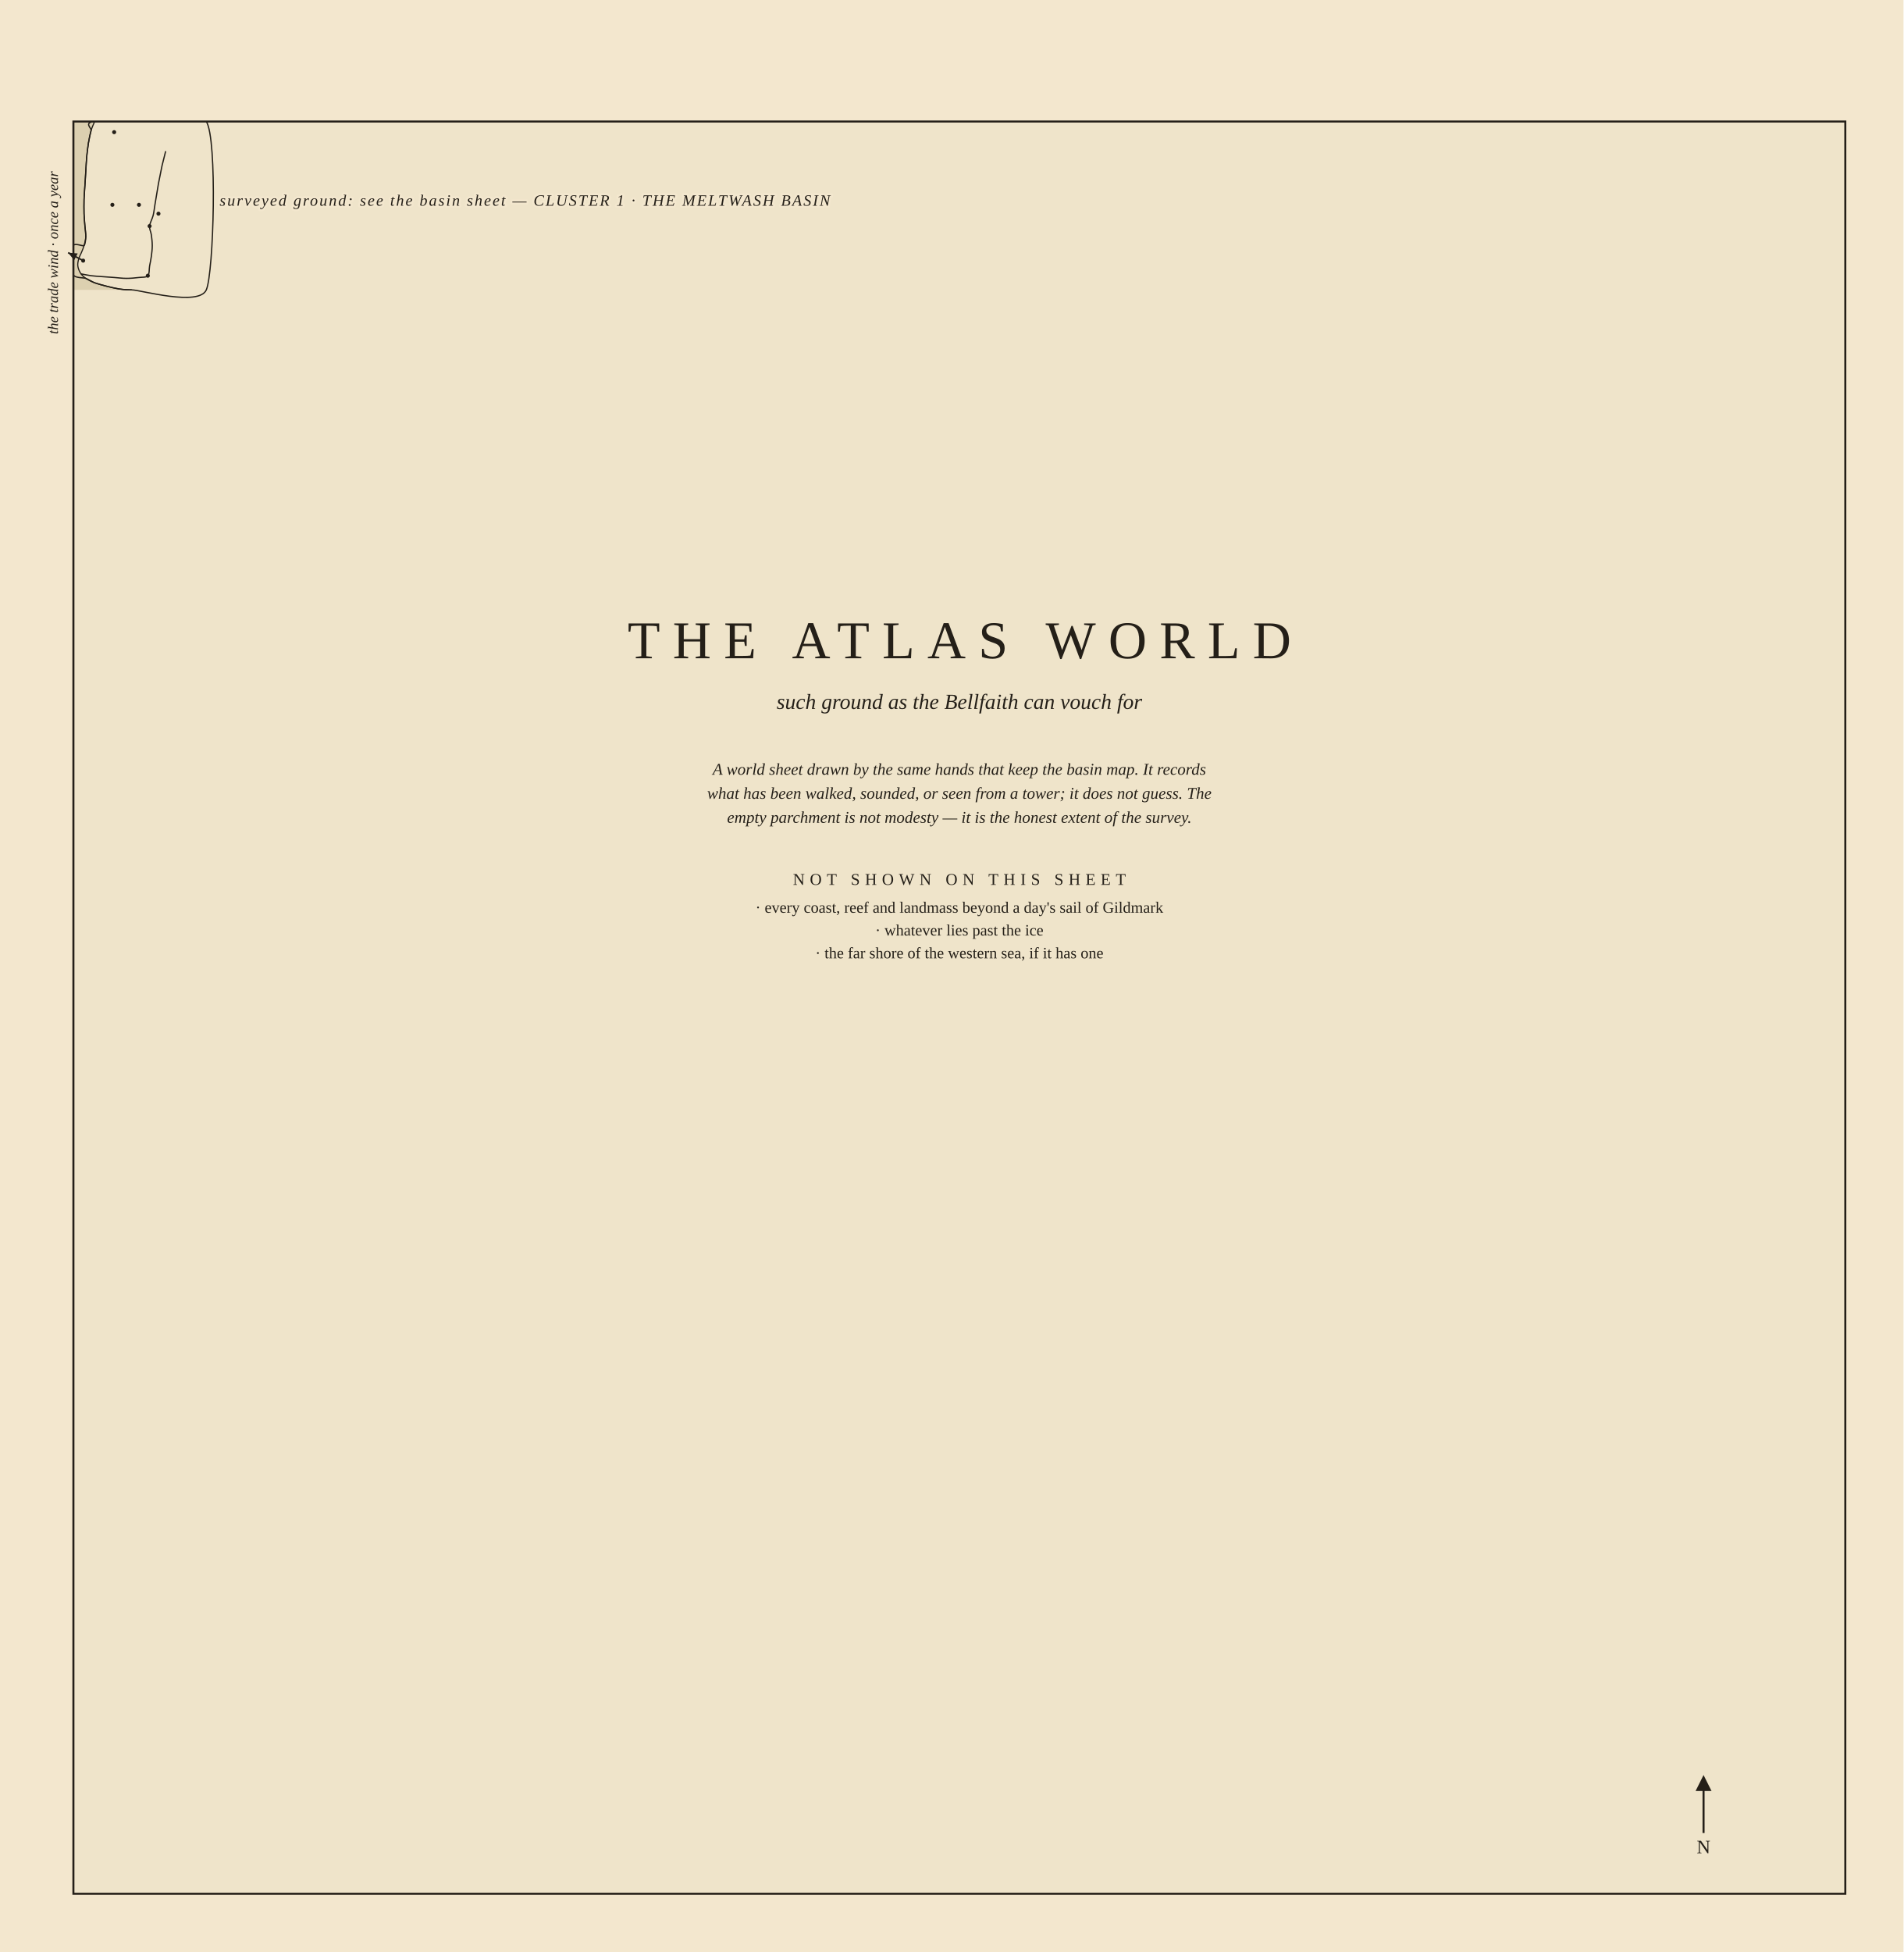
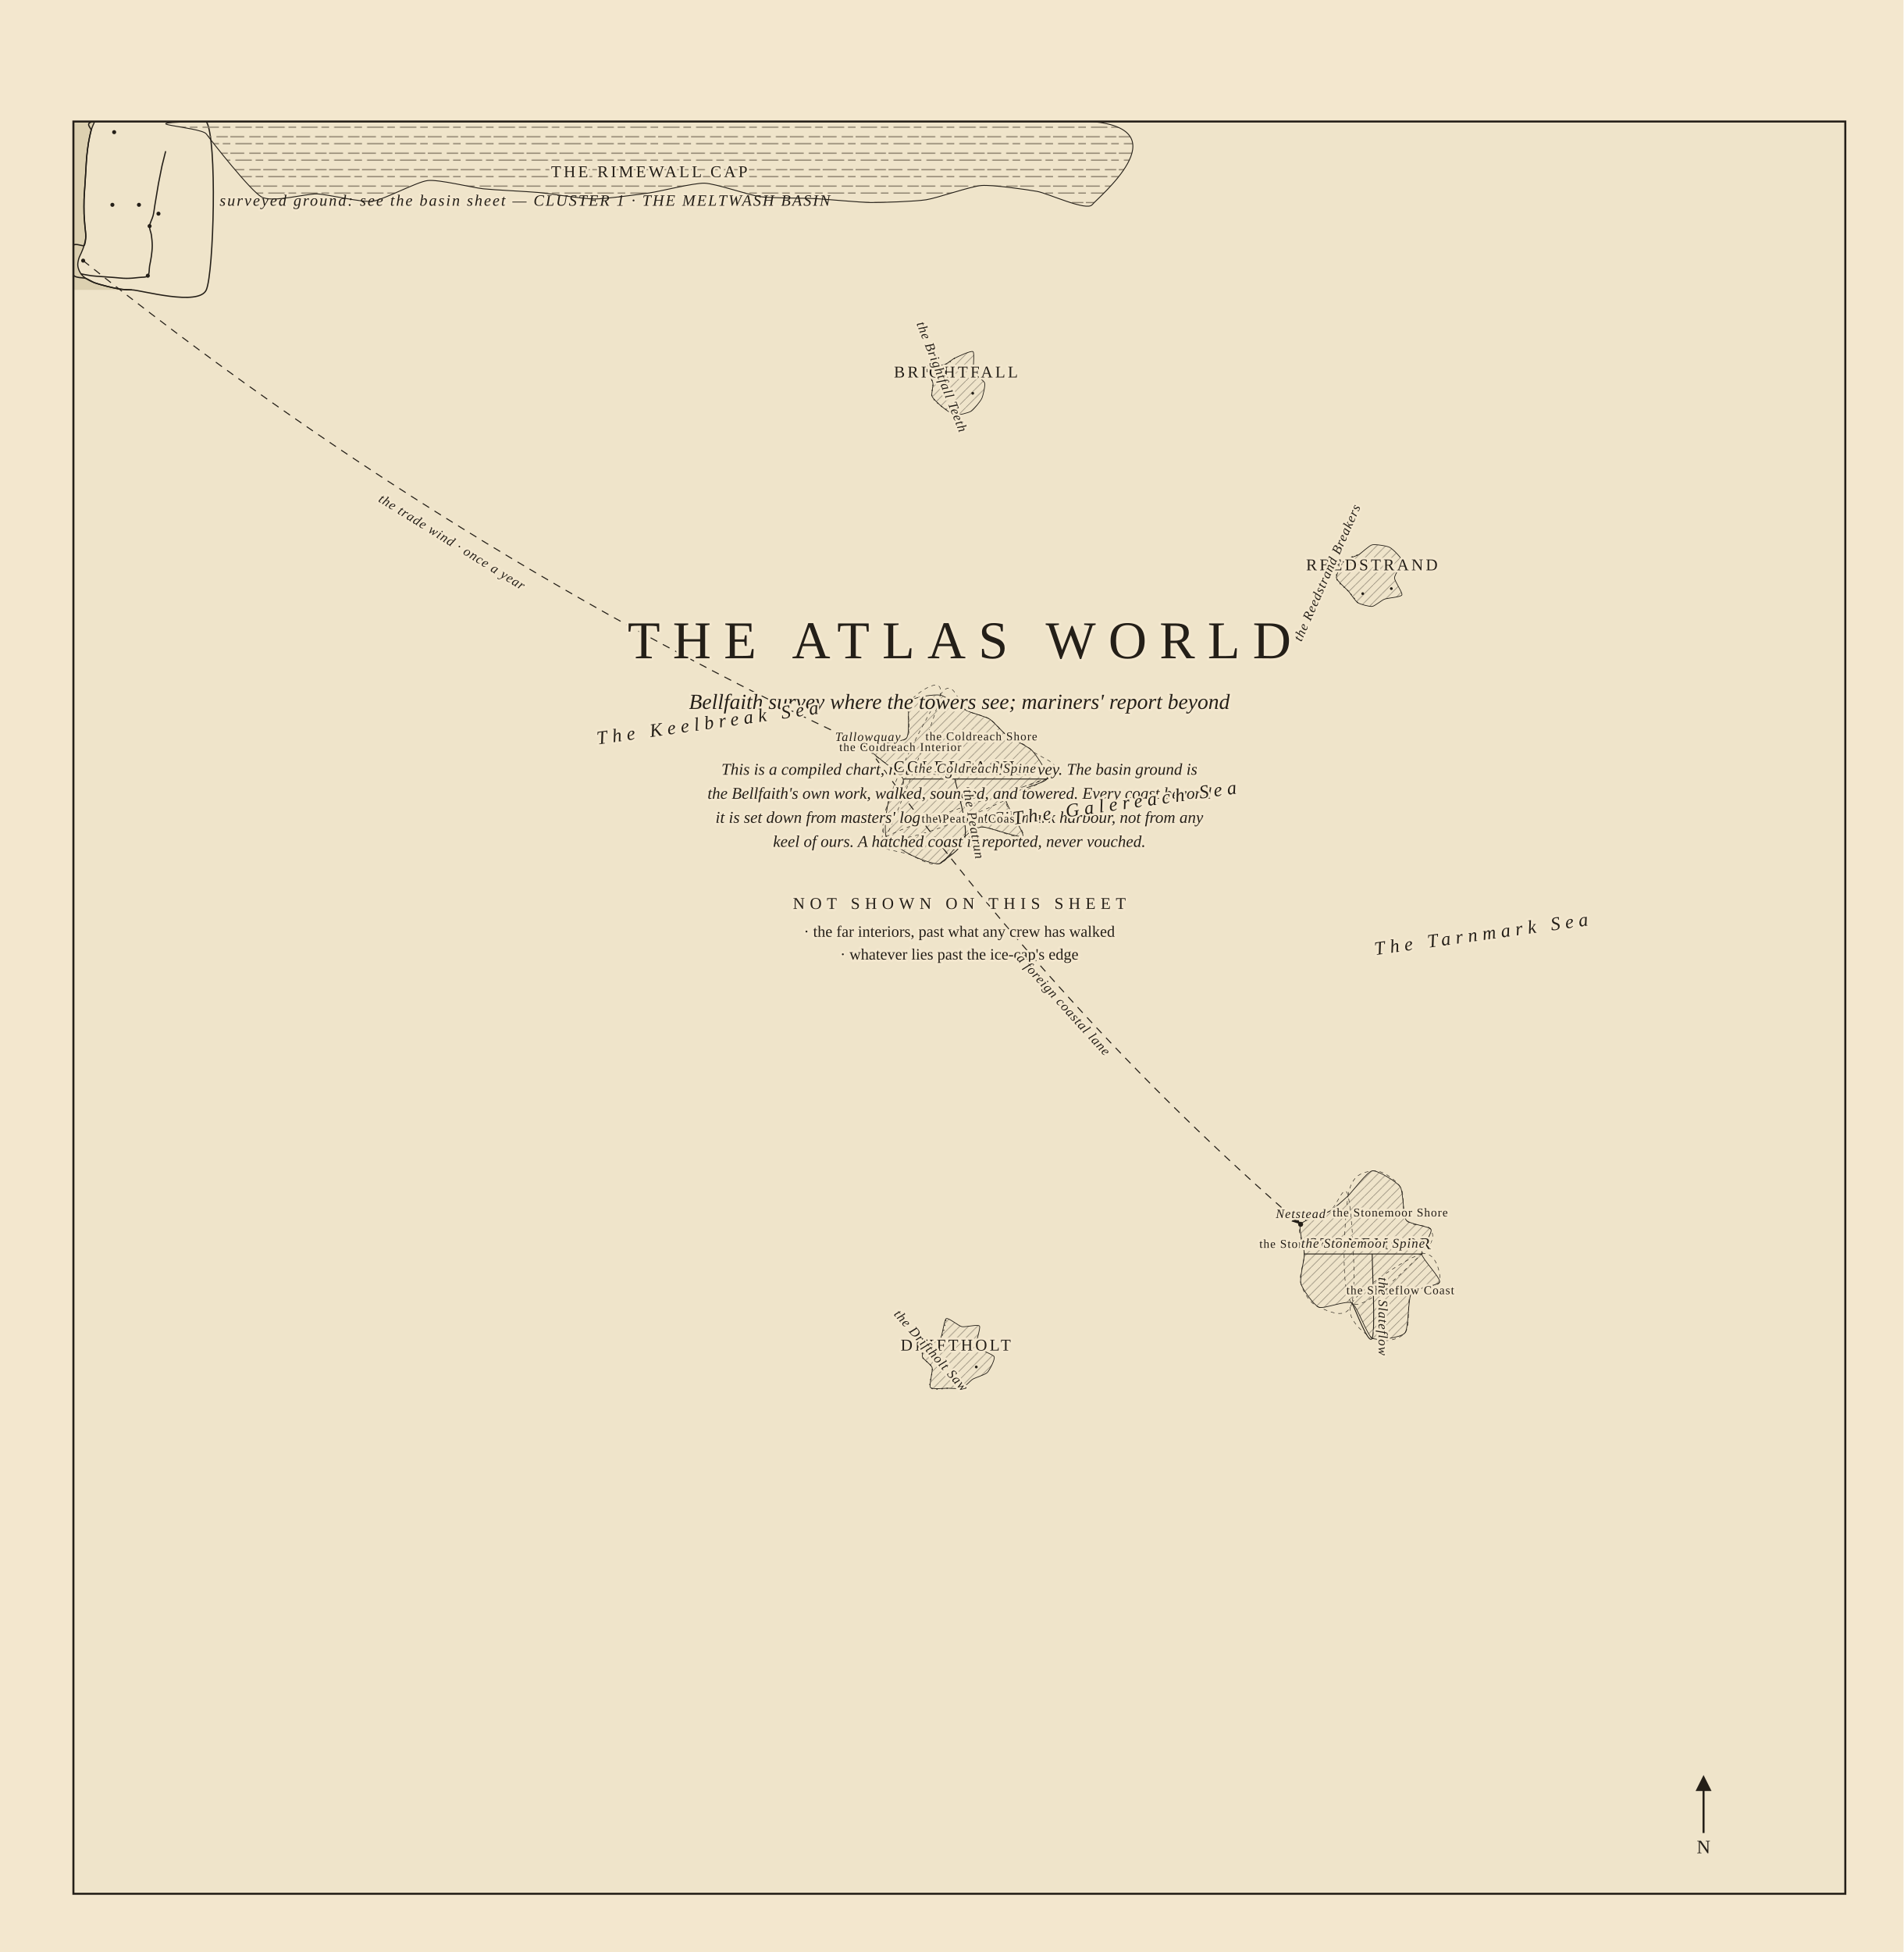
- <svg xmlns="http://www.w3.org/2000/svg" width="1504" height="1542" viewBox="0 0 1504 1542" role="img" aria-label="THE ATLAS WORLD — such ground as the Bellfaith can vouch for">
+ <svg xmlns="http://www.w3.org/2000/svg" width="1504" height="1542" viewBox="0 0 1504 1542" role="img" aria-label="THE ATLAS WORLD — Bellfaith survey where the towers see; mariners' report beyond">
  <defs>
+     <pattern id="pIce" width="26" height="13" patternUnits="userSpaceOnUse">
+       <path d="M0,4 h11 M15,4 h9 M4,9.5 h13 M20,9.5 h6" stroke="#8a7f6c" stroke-width="0.9" fill="none" />
+     </pattern>
+     <pattern id="pUpland" width="18" height="14" patternUnits="userSpaceOnUse">
+       <path d="M2,10 l4,-6 l4,6 M11,13 l3,-4.5 l3,4.5" stroke="#8a7f6c" stroke-width="0.9" fill="none" />
+     </pattern>
+     <pattern id="pFlat" width="16" height="16" patternUnits="userSpaceOnUse">
+       <circle cx="3" cy="4" r="0.8" fill="#8a7f6c" />
+       <circle cx="11" cy="9" r="0.8" fill="#8a7f6c" />
+       <circle cx="6" cy="13" r="0.7" fill="#8a7f6c" />
+     </pattern>
+     <pattern id="pRim" width="11" height="11" patternUnits="userSpaceOnUse">
+       <path d="M0,11 l11,-11" stroke="#8a7f6c" stroke-width="0.75" fill="none" />
+     </pattern>
+     <pattern id="pBramble" width="9" height="9" patternUnits="userSpaceOnUse">
+       <path d="M0,9 l9,-9 M0,0 l9,9" stroke="#8a7f6c" stroke-width="0.65" fill="none" />
+     </pattern>
+     <pattern id="pMire" width="22" height="16" patternUnits="userSpaceOnUse">
+       <path d="M2,8 h9 M6.5,8 v-3.5 M4,8 v-2.5 M9,8 v-2.5" stroke="#5d5344" stroke-width="0.8" fill="none" />
+       <path d="M13,15 h8 M17,15 v-3 M14.8,15 v-2.2 M19.2,15 v-2.2" stroke="#5d5344" stroke-width="0.8" fill="none" />
+     </pattern>
+     <pattern id="pRock" width="12" height="12" patternUnits="userSpaceOnUse">
+       <path d="M2,2 v4 M7,5 v4 M10,1 v3 M4,9 v3" stroke="#8a7f6c" stroke-width="0.9" fill="none" />
+     </pattern>
+     <pattern id="pRiver" width="20" height="18" patternUnits="userSpaceOnUse">
+       <path d="M3,12 v-5 M6,14 v-4 M13,7 v-5 M16,9 v-4" stroke="#8a7f6c" stroke-width="0.8" fill="none" />
+     </pattern>
+     <pattern id="pReported" width="7" height="7" patternUnits="userSpaceOnUse">
+       <path d="M0,7 L7,0" stroke="#241f18" stroke-width="0.45" opacity="0.5" />
+     </pattern>
    <clipPath id="clip-sheet">
      <rect x="58" y="96" width="1400" height="1400" />
    </clipPath>
  </defs>
  <style>
  text { font-family: Georgia, "Iowan Old Style", "Times New Roman", serif; fill: #241f18; }
  .lbl { paint-order: stroke fill; stroke: #f3e7ce; stroke-width: 3.4px; stroke-linejoin: round; }
  .zn { paint-order: stroke fill; stroke: #f3e7ce; stroke-width: 3.8px; stroke-linejoin: round; }
</style>
  <rect width="1504" height="1542" fill="#f3e7ce" />
  <rect x="58" y="96" width="1400" height="1400" fill="#efe4ca" />
  <g clip-path="url(#clip-sheet)">
    <path d="M58,96 L74.8,96 L72,103 L69.9,112.8 L68.5,124 L67.8,135.2 L67.1,146.4 L66.4,157.6 L66.4,168.8 L67.1,178.6 L67.8,187 L66.4,194 L58,194 Z" fill="#dcd0b0" />
    <path d="M74.8,96 C74.33,97.17 72.82,100.2 72,103 C71.18,105.8 70.48,109.3 69.9,112.8 C69.32,116.3 68.85,120.27 68.5,124 C68.15,127.73 68.03,131.47 67.8,135.2 C67.57,138.93 67.33,142.67 67.1,146.4 C66.87,150.13 66.52,153.87 66.4,157.6 C66.28,161.33 66.28,165.3 66.4,168.8 C66.52,172.3 66.87,175.57 67.1,178.6 C67.33,181.63 67.92,184.43 67.8,187 C67.68,189.57 66.98,191.9 66.4,194 C65.82,196.1 65,197.85 64.3,199.6 C63.6,201.35 62.67,202.75 62.2,204.5 C61.73,206.25 61.27,208.23 61.5,210.1 C61.73,211.97 62.55,214.07 63.6,215.7 C64.65,217.33 65.93,218.62 67.8,219.9 C69.67,221.18 72,222.35 74.8,223.4 C77.6,224.45 81.33,225.38 84.6,226.2 C87.87,227.02 91.13,227.83 94.4,228.3 C97.67,228.77 102.57,228.88 104.2,229 L58,229 L58,96 Z" fill="#dcd0b0" />
    <path d="M74.8,96 C74.33,97.17 72.82,100.2 72,103 C71.18,105.8 70.48,109.3 69.9,112.8 C69.32,116.3 68.85,120.27 68.5,124 C68.15,127.73 68.03,131.47 67.8,135.2 C67.57,138.93 67.33,142.67 67.1,146.4 C66.87,150.13 66.52,153.87 66.4,157.6 C66.28,161.33 66.28,165.3 66.4,168.8 C66.52,172.3 66.87,175.57 67.1,178.6 C67.33,181.63 67.92,184.43 67.8,187 C67.68,189.57 66.98,191.9 66.4,194 C65.82,196.1 65,197.85 64.3,199.6 C63.6,201.35 62.67,202.75 62.2,204.5 C61.73,206.25 61.27,208.23 61.5,210.1 C61.73,211.97 62.55,214.07 63.6,215.7 C64.65,217.33 65.93,218.62 67.8,219.9 C69.67,221.18 72,222.35 74.8,223.4 C77.6,224.45 81.33,225.38 84.6,226.2 C87.87,227.02 91.13,227.83 94.4,228.3 C97.67,228.77 102.57,228.88 104.2,229" fill="none" stroke="#241f18" stroke-width="0.9" />
    <path d="M163,96 C171.82,109.3 168.88,215.7 163,229 C157.12,242.3 111.06,229.07 104.2,229 C97.34,228.93 96.36,228.58 94.4,228.3 C92.44,228.02 86.56,226.69 84.6,226.2 C82.64,225.71 76.48,224.03 74.8,223.4 C73.12,222.77 69.48,220.53 67.8,219.9 C66.12,219.27 58.98,219.69 58,217.1 C57.02,214.51 57.16,196.31 58,194 C58.84,191.69 65.42,194.7 66.4,194 C67.38,193.3 67.73,188.54 67.8,187 C67.87,185.46 67.24,180.42 67.1,178.6 C66.96,176.78 66.47,170.9 66.4,168.8 C66.33,166.7 66.33,159.84 66.4,157.6 C66.47,155.36 66.96,148.64 67.1,146.4 C67.24,144.16 67.66,137.44 67.8,135.2 C67.94,132.96 68.29,126.24 68.5,124 C68.71,121.76 69.55,114.9 69.9,112.8 C70.25,110.7 71.51,104.68 72,103 C72.49,101.32 65.7,96.7 74.8,96 C83.9,95.3 154.18,82.7 163,96 Z" fill="none" stroke="#241f18" stroke-width="1" />
    <path d="M130.8,119.8 C130.57,120.73 129.87,123.53 129.4,125.4 C128.93,127.27 128.47,128.9 128,131 C127.53,133.1 127.07,135.67 126.6,138 C126.13,140.33 125.67,142.43 125.2,145 C124.73,147.57 124.27,150.6 123.8,153.4 C123.33,156.2 122.87,159 122.4,161.8 C121.93,164.6 121.7,167.4 121,170.2 C120.3,173 118.43,176.03 118.2,178.6 C117.97,181.17 119.25,183.03 119.6,185.6 C119.95,188.17 120.3,191.2 120.3,194 C120.3,196.8 119.95,199.72 119.6,202.4 C119.25,205.08 118.67,207.53 118.2,210.1 C117.73,212.67 118.2,216.28 116.8,217.8 C115.4,219.32 112.6,218.85 109.8,219.2 C107,219.55 103.27,219.9 100,219.9 C96.73,219.9 93.47,219.43 90.2,219.2 C86.93,218.97 83.43,218.73 80.4,218.5 C77.37,218.27 74.68,218.15 72,217.8 C69.32,217.45 65.58,216.63 64.3,216.4" fill="none" stroke="#241f18" stroke-width="1" stroke-linecap="round" />
    <circle class="town-dot" cx="90.2" cy="104.4" r="1.6" fill="#241f18" />
    <circle class="town-dot" cx="88.8" cy="161.8" r="1.6" fill="#241f18" />
    <circle class="town-dot" cx="125.2" cy="168.8" r="1.6" fill="#241f18" />
    <circle class="town-dot" cx="65.7" cy="205.9" r="1.6" fill="#241f18" />
    <circle class="town-dot" cx="118.2" cy="178.6" r="1.6" fill="#241f18" />
    <circle class="town-dot" cx="109.8" cy="161.8" r="1.6" fill="#241f18" />
    <circle class="town-dot" cx="116.8" cy="217.8" r="1.6" fill="#241f18" />
    <text class="lbl" x="173.5" y="162.5" font-size="12.5" font-style="italic" letter-spacing="1.2" fill="#5d5344">surveyed ground: see the basin sheet — CLUSTER 1 · THE MELTWASH BASIN</text>
+     <path d="M777.95,302.5 C778.59,304.59 776.77,312.52 775.71,314.75 C774.65,316.98 769.43,323.52 767.31,324.83 C765.19,326.14 756.85,328.23 754.5,327.84 C752.16,327.45 745.67,322.46 743.86,320.98 C742.05,319.5 737.05,314.85 736.37,313 C735.69,311.15 737.51,304.85 737.07,302.5 C736.63,300.15 731.05,290.92 731.96,289.48 C732.87,288.04 743.92,288.75 746.17,288.08 C748.42,287.41 752.24,283.86 754.5,282.83 C756.76,281.8 767.3,276.68 768.78,277.79 C770.26,278.9 768.42,291.42 769.34,293.89 C770.26,296.36 777.31,300.41 777.95,302.5 Z" fill="url(#pReported)" stroke="#241f18" stroke-width="0.55" class="coast-reported" />
+     <path d="M754.5,327.84 C752.73,326.7 746.88,323.45 743.86,320.98 C740.84,318.51 737.5,316.08 736.37,313 C735.24,309.92 737.81,306.42 737.07,302.5 C736.33,298.58 730.44,291.88 731.96,289.48 C733.48,287.08 742.41,289.19 746.17,288.08 C749.93,286.97 753.11,283.71 754.5,282.83" fill="none" stroke="#241f18" stroke-width="0.7" stroke-dasharray="1 3" />
+     <circle cx="768.57" cy="310.69" r="1.1" fill="#241f18" />
+     <circle cx="747.85" cy="314.75" r="1.1" fill="#241f18" />
+     <path d="M827.16,615.4 C825.07,619.09 796.72,625.53 794.82,630.03 C792.92,634.53 809.97,658.09 808.12,660.41 C806.27,662.73 780.9,653.25 776.34,653.27 C771.78,653.29 765.84,657.74 762.48,660.62 C759.12,663.5 747,680.63 742.74,682.11 C738.48,683.59 724.11,677.57 719.85,675.46 C715.59,673.35 701.99,665.06 700.18,660.97 C698.37,656.88 700.38,639.14 701.72,634.58 C703.06,630.02 715.22,619.82 713.62,615.4 C712.02,610.98 685.44,593.56 685.69,590.34 C685.94,587.12 712.81,586.84 716.14,583.2 C719.47,579.56 716.34,557.35 719.01,553.94 C721.68,550.53 738.38,548.36 742.88,549.11 C747.38,549.86 760.12,559.54 764.02,561.43 C767.92,563.32 778.72,566.06 781.87,568.01 C785.02,569.96 792.14,578.45 795.52,580.96 C798.9,583.47 812.52,589.7 815.68,593.14 C818.84,596.58 829.25,611.71 827.16,615.4 Z" fill="url(#pReported)" stroke="#241f18" stroke-width="0.55" class="coast-reported" />
+     <path d="M700.18,660.97 C693.32,675.22 699.48,642.17 701.72,634.58 C703.96,626.98 716.29,622.77 713.62,615.4 C710.95,608.03 685.27,595.71 685.69,590.34 C686.11,584.97 710.59,589.27 716.14,583.2 C721.69,577.13 714.55,559.62 719.01,553.94 C723.47,548.26 746.02,531.27 742.88,549.11 C739.74,566.95 707.04,646.72 700.18,660.97 Z" fill="none" stroke="#241f18" stroke-width="0.4" stroke-dasharray="3 3" class="region-bound" />
+     <path d="M742.88,549.11 C753.52,532.52 757.52,558.28 764.02,561.43 C770.52,564.58 776.62,564.75 781.87,568.01 C787.12,571.26 789.88,576.77 795.52,580.96 C801.15,585.15 810.41,587.4 815.68,593.14 C820.95,598.88 846.41,604.1 827.16,615.4 C807.91,626.7 714.23,672.02 700.18,660.97 C686.13,649.92 732.24,565.7 742.88,549.11 Z" fill="none" stroke="#241f18" stroke-width="0.4" stroke-dasharray="3 3" class="region-bound" />
+     <path d="M827.16,615.4 C842.93,610.24 797.99,622.53 794.82,630.03 C791.65,637.53 811.2,656.54 808.12,660.41 C805.04,664.28 783.95,653.23 776.34,653.27 C768.73,653.31 768.08,655.81 762.48,660.62 C756.88,665.43 749.85,679.64 742.74,682.11 C735.64,684.58 726.94,678.98 719.85,675.46 C712.76,671.94 682.3,670.98 700.18,660.97 C718.07,650.96 811.39,620.56 827.16,615.4 Z" fill="none" stroke="#241f18" stroke-width="0.4" stroke-dasharray="3 3" class="region-bound" />
+     <path d="M827.16,615.4 L713.62,615.4" fill="none" stroke="#241f18" stroke-width="0.7" />
+     <path d="M754.5,615.4 C755.83,622.94 764.44,649.5 762.48,660.62 C760.52,671.74 746.03,678.53 742.74,682.11" fill="none" stroke="#241f18" stroke-width="0.7" />
+     <circle cx="685.69" cy="590.34" r="2" fill="#241f18" />
+     <path d="M785.51,1071.8 C786.36,1073.86 781.81,1082.42 780.12,1084.19 C778.43,1085.96 770.57,1088.28 768.57,1089.51 C766.58,1090.74 762.14,1095.8 760.17,1096.51 C758.2,1097.22 751.33,1096.69 748.83,1096.65 C746.33,1096.61 736.41,1097.71 735.18,1096.09 C733.95,1094.47 737.15,1082.91 736.51,1080.48 C735.87,1078.05 729.26,1073.75 728.81,1071.8 C728.35,1069.85 730.54,1062.38 731.96,1060.95 C733.38,1059.51 741.45,1059.38 743.02,1057.45 C744.59,1055.52 745.95,1042.57 747.64,1041.63 C749.33,1040.69 757.33,1047.41 759.96,1048 C762.58,1048.59 772.73,1045.95 773.89,1047.51 C775.05,1049.07 770.42,1061.18 771.58,1063.61 C772.74,1066.04 784.66,1069.74 785.51,1071.8 Z" fill="url(#pReported)" stroke="#241f18" stroke-width="0.55" class="coast-reported" />
+     <path d="M748.83,1096.65 C746.56,1096.56 737.23,1098.78 735.18,1096.09 C733.13,1093.4 737.57,1084.53 736.51,1080.48 C735.45,1076.43 729.57,1075.05 728.81,1071.8 C728.05,1068.54 729.59,1063.34 731.96,1060.95 C734.33,1058.56 740.41,1060.67 743.02,1057.45 C745.63,1054.23 746.87,1044.27 747.64,1041.63" fill="none" stroke="#241f18" stroke-width="0.7" stroke-dasharray="1 3" />
+     <circle cx="771.37" cy="1079.85" r="1.1" fill="#241f18" />
+     <circle cx="751.07" cy="1087.97" r="1.1" fill="#241f18" />
+     <path d="M1101.84,456.5 C1101.83,459.21 1108.44,468.33 1107.65,470.01 C1106.86,471.69 1096.27,472.4 1093.93,473.3 C1091.59,474.2 1086.31,478.75 1084.2,479.04 C1082.09,479.33 1074.72,477.35 1072.86,476.17 C1071,474.99 1067.27,469.18 1065.58,467.21 C1063.89,465.24 1056.31,458.88 1055.92,456.5 C1055.53,454.12 1059.89,445.25 1061.66,443.41 C1063.43,441.57 1071.38,439.39 1073.63,438.09 C1075.88,436.79 1081.76,430.96 1084.2,430.39 C1086.64,429.82 1095.71,431.17 1098.06,432.42 C1100.41,433.67 1107.34,440.51 1107.72,442.92 C1108.1,445.33 1101.85,453.79 1101.84,456.5 Z" fill="url(#pReported)" stroke="#241f18" stroke-width="0.55" class="coast-reported" />
+     <path d="M1072.86,476.17 C1071.65,474.68 1068.4,470.49 1065.58,467.21 C1062.76,463.93 1056.57,460.47 1055.92,456.5 C1055.27,452.53 1058.71,446.48 1061.66,443.41 C1064.61,440.34 1071.64,438.98 1073.63,438.09" fill="none" stroke="#241f18" stroke-width="0.7" stroke-dasharray="1 3" />
+     <circle cx="1099.32" cy="464.97" r="1.1" fill="#241f18" />
+     <circle cx="1076.71" cy="468.96" r="1.1" fill="#241f18" />
+     <circle cx="1069.43" cy="447.68" r="1.1" fill="#241f18" />
+     <path d="M163,96 C233,95.02 793,89.43 863,96 C933,102.57 867.38,156.14 863,161.66 C858.63,167.18 828,152.67 819.25,151.16 C810.5,149.65 784.25,145.88 775.5,146.54 C766.75,147.2 740.5,156.47 731.75,157.81 C723,159.15 696.75,160.07 688,159.98 C679.25,159.89 653,157.36 644.25,156.9 C635.5,156.44 609.25,156.58 600.5,155.36 C591.75,154.14 565.5,145.01 556.75,144.72 C548,144.43 521.75,151.17 513,152.42 C504.25,153.67 478,157.22 469.25,157.18 C460.5,157.15 434.25,152.88 425.5,152.07 C416.75,151.26 390.5,150.07 381.75,149.13 C373,148.19 346.75,141.63 338,142.62 C329.25,143.61 303,157.94 294.25,159 C285.5,160.06 259.25,153.53 250.5,153.19 C241.75,152.85 215.5,160.38 206.75,155.64 C198,150.9 167.38,111.76 163,105.8 C158.63,99.84 93,96.98 163,96 Z" fill="url(#pIce)" stroke="#241f18" stroke-width="0.7" />
+     <path d="M1123.26,990.6 C1123.94,994.74 1138.28,1009.56 1137.47,1012.65 C1136.66,1015.74 1117.88,1017.5 1115.14,1021.54 C1112.4,1025.58 1113.12,1049.48 1110.03,1053.04 C1106.94,1056.6 1088.39,1059.47 1084.2,1057.1 C1080.01,1054.73 1072.38,1031.75 1068.17,1029.31 C1063.96,1026.87 1046.16,1034.2 1042.13,1032.67 C1038.1,1031.14 1029.01,1018.19 1027.85,1013.98 C1026.69,1009.77 1030.6,995.28 1030.58,990.6 C1030.56,985.92 1025.65,970.52 1027.64,967.15 C1029.63,963.78 1046.71,959.11 1050.46,956.86 C1054.21,954.61 1061.79,947.8 1065.16,944.61 C1068.53,941.42 1080.09,925.66 1084.2,924.94 C1088.31,924.22 1103.57,933.52 1106.25,937.4 C1108.93,941.29 1108.57,960.4 1111.01,963.79 C1113.45,967.18 1129.46,968.6 1130.68,971.28 C1131.91,973.96 1122.58,986.46 1123.26,990.6 Z" fill="url(#pReported)" stroke="#241f18" stroke-width="0.55" class="coast-reported" />
+     <path d="M1123.26,990.6 C1134.81,987.82 1138.82,1007.49 1137.47,1012.65 C1136.12,1017.81 1119.71,1014.81 1115.14,1021.54 C1110.57,1028.27 1115.19,1047.11 1110.03,1053.04 C1104.87,1058.97 1091.18,1061.05 1084.2,1057.1 C1077.22,1053.15 1061.66,1040.39 1068.17,1029.31 C1074.68,1018.23 1111.71,993.38 1123.26,990.6 Z" fill="none" stroke="#241f18" stroke-width="0.4" stroke-dasharray="3 3" class="region-bound" />
+     <path d="M1068.17,1029.31 C1064.33,1043.99 1048.85,1035.22 1042.13,1032.67 C1035.41,1030.11 1029.78,1020.99 1027.85,1013.98 C1025.93,1006.97 1030.62,998.41 1030.58,990.6 C1030.55,982.79 1024.33,972.77 1027.64,967.15 C1030.95,961.53 1044.21,960.62 1050.46,956.86 C1056.71,953.1 1062.21,932.54 1065.16,944.61 C1068.11,956.69 1072.01,1014.63 1068.17,1029.31 Z" fill="none" stroke="#241f18" stroke-width="0.4" stroke-dasharray="3 3" class="region-bound" />
+     <path d="M1065.16,944.61 C1067.83,927.22 1077.35,926.14 1084.2,924.94 C1091.05,923.74 1101.78,930.93 1106.25,937.4 C1110.72,943.88 1106.94,958.14 1111.01,963.79 C1115.08,969.44 1128.64,966.81 1130.68,971.28 C1132.72,975.75 1133.68,980.93 1123.26,990.6 C1112.84,1000.27 1077.85,1036.97 1068.17,1029.31 C1058.49,1021.64 1062.49,962 1065.16,944.61 Z" fill="none" stroke="#241f18" stroke-width="0.4" stroke-dasharray="3 3" class="region-bound" />
+     <path d="M1123.26,990.6 L1030.58,990.6" fill="none" stroke="#241f18" stroke-width="0.7" />
+     <path d="M1084.2,990.6 C1084.2,1001.68 1086.87,1050.65 1084.2,1057.1 C1081.53,1063.55 1070.84,1033.94 1068.17,1029.31" fill="none" stroke="#241f18" stroke-width="0.7" />
+     <circle cx="1027.64" cy="967.15" r="2" fill="#241f18" />
  </g>
-   <path d="M65.7,205.9 L53.8,199.6" stroke="#241f18" stroke-width="1.2" />
-   <path d="M53.8,199.6 l7,-3 l0,6 Z" fill="#241f18" transform="rotate(27.9 53.8 199.6)" />
-   <text x="45.8" y="199.6" font-size="11.5" font-style="italic" fill="#5d5344" text-anchor="middle" transform="rotate(-90 45.8 199.6)">the trade wind · once a year</text>
-   <text x="758" y="520" text-anchor="middle" font-size="42" letter-spacing="10">THE ATLAS WORLD</text>
-   <text x="758" y="560" text-anchor="middle" font-size="17" font-style="italic" fill="#5d5344">such ground as the Bellfaith can vouch for</text>
-   <text x="758" y="612" text-anchor="middle" font-size="13" font-style="italic" fill="#5d5344">A world sheet drawn by the same hands that keep the basin map. It records</text>
-   <text x="758" y="631" text-anchor="middle" font-size="13" font-style="italic" fill="#5d5344">what has been walked, sounded, or seen from a tower; it does not guess. The</text>
-   <text x="758" y="650" text-anchor="middle" font-size="13" font-style="italic" fill="#5d5344">empty parchment is not modesty — it is the honest extent of the survey.</text>
-   <text x="758" y="699" text-anchor="middle" font-size="13" letter-spacing="4" fill="#5d5344">NOT SHOWN ON THIS SHEET</text>
-   <text x="758" y="721" text-anchor="middle" font-size="12.5" fill="#5d5344">·  every coast, reef and landmass beyond a day's sail of Gildmark</text>
-   <text x="758" y="739" text-anchor="middle" font-size="12.5" fill="#5d5344">·  whatever lies past the ice</text>
-   <text x="758" y="757" text-anchor="middle" font-size="12.5" fill="#5d5344">·  the far shore of the western sea, if it has one</text>
+   <path d="M65.7,205.9 Q352.63,435.32 685.69,590.34" fill="none" stroke="#241f18" stroke-width="0.8" stroke-dasharray="6 5" class="sea-lane" />
+   <path d="M685.69,590.34 l7,-3 l0,6 Z" fill="#241f18" transform="rotate(204.96 685.69 590.34)" />
+   <path d="M685.69,590.34 Q834.06,799.26 1027.64,967.15" fill="none" stroke="#241f18" stroke-width="0.8" stroke-dasharray="6 5" class="sea-lane" />
+   <path d="M1027.64,967.15 l7,-3 l0,6 Z" fill="#241f18" transform="rotate(220.93 1027.64 967.15)" />
+   <text class="zn" x="758" y="520" text-anchor="middle" font-size="42" letter-spacing="10">THE ATLAS WORLD</text>
+   <text class="zn" x="758" y="560" text-anchor="middle" font-size="17" font-style="italic" fill="#5d5344">Bellfaith survey where the towers see; mariners' report beyond</text>
+   <text class="zn" x="758" y="612" text-anchor="middle" font-size="13" font-style="italic" fill="#5d5344">This is a compiled chart, not a single hand's survey. The basin ground is</text>
+   <text class="zn" x="758" y="631" text-anchor="middle" font-size="13" font-style="italic" fill="#5d5344">the Bellfaith's own work, walked, sounded, and towered. Every coast beyond</text>
+   <text class="zn" x="758" y="650" text-anchor="middle" font-size="13" font-style="italic" fill="#5d5344">it is set down from masters' logs sworn at Gildmark harbour, not from any</text>
+   <text class="zn" x="758" y="669" text-anchor="middle" font-size="13" font-style="italic" fill="#5d5344">keel of ours. A hatched coast is reported, never vouched.</text>
+   <text class="zn" x="758" y="718" text-anchor="middle" font-size="13" letter-spacing="4" fill="#5d5344">NOT SHOWN ON THIS SHEET</text>
+   <text class="zn" x="758" y="740" text-anchor="middle" font-size="12.5" fill="#5d5344">·  the far interiors, past what any crew has walked</text>
+   <text class="zn" x="758" y="758" text-anchor="middle" font-size="12.5" fill="#5d5344">·  whatever lies past the ice-cap's edge</text>
+   <text class="lbl" x="755.27" y="303.2" dy="-5" transform="rotate(0 755.27 303.2)" text-anchor="middle" font-size="13" fill="#241f18" letter-spacing="2">BRIGHTFALL</text>
+   <text class="lbl" x="736.34" y="300.65" dy="-5" transform="rotate(68.57 736.34 300.65)" text-anchor="middle" font-size="10.5" fill="#5d5344" letter-spacing="0.6" font-style="italic">the Brightfall Teeth</text>
+   <text class="lbl" x="753.8" y="614.91" dy="-5" transform="rotate(0 753.8 614.91)" text-anchor="middle" font-size="13" fill="#241f18" letter-spacing="2">COLDREACH</text>
+   <text class="lbl" x="711.31" y="598.25" dy="-5" transform="rotate(0 711.31 598.25)" text-anchor="middle" font-size="9.5" fill="#8a7f6c" letter-spacing="0.6">the Coldreach Interior</text>
+   <text class="lbl" x="775.36" y="589.85" dy="-5" transform="rotate(0 775.36 589.85)" text-anchor="middle" font-size="9.5" fill="#8a7f6c" letter-spacing="0.6">the Coldreach Shore</text>
+   <text class="lbl" x="766.47" y="654.81" dy="-5" transform="rotate(0 766.47 654.81)" text-anchor="middle" font-size="9.5" fill="#8a7f6c" letter-spacing="0.6">the Peatrun Coast</text>
+   <text class="lbl" x="770.39" y="615.4" dy="-5" transform="rotate(0 770.39 615.4)" text-anchor="middle" font-size="10.5" fill="#5d5344" letter-spacing="0.6" font-style="italic">the Coldreach Spine</text>
+   <text class="lbl" x="761.03" y="652.38" dy="-5" transform="rotate(79.99 761.03 652.38)" text-anchor="middle" font-size="10.5" fill="#5d5344" letter-spacing="0.6" font-style="italic">the Peatrun</text>
+   <text class="lbl" x="685.69" y="590.34" dy="-5" transform="rotate(0 685.69 590.34)" text-anchor="middle" font-size="10" fill="#5d5344" letter-spacing="0.6" font-style="italic">Tallowquay</text>
+   <text class="lbl" x="755.13" y="1071.87" dy="-5" transform="rotate(0 755.13 1071.87)" text-anchor="middle" font-size="13" fill="#241f18" letter-spacing="2">DRIFTHOLT</text>
+   <text class="lbl" x="729.32" y="1072.38" dy="-5" transform="rotate(48.42 729.32 1072.38)" text-anchor="middle" font-size="10.5" fill="#5d5344" letter-spacing="0.6" font-style="italic">the Driftholt Saw</text>
+   <text class="lbl" x="1083.92" y="455.52" dy="-5" transform="rotate(0 1083.92 455.52)" text-anchor="middle" font-size="13" fill="#241f18" letter-spacing="2">REEDSTRAND</text>
+   <text class="lbl" x="1056.21" y="455.85" dy="-5" transform="rotate(-66.32 1056.21 455.85)" text-anchor="middle" font-size="10.5" fill="#5d5344" letter-spacing="0.6" font-style="italic">the Reedstrand Breakers</text>
+   <text class="lbl" x="513" y="144.93" dy="-5" transform="rotate(0 513 144.93)" text-anchor="middle" font-size="13" fill="#241f18" letter-spacing="2">THE RIMEWALL CAP</text>
+   <text class="lbl" x="1082.17" y="991.72" dy="-5" transform="rotate(0 1082.17 991.72)" text-anchor="middle" font-size="13" fill="#241f18" letter-spacing="2">STONEMOOR</text>
+   <text class="lbl" x="1106.39" y="1027.35" dy="-5" transform="rotate(0 1106.39 1027.35)" text-anchor="middle" font-size="9.5" fill="#8a7f6c" letter-spacing="0.6">the Slateflow Coast</text>
+   <text class="lbl" x="1044.58" y="990.74" dy="-5" transform="rotate(0 1044.58 990.74)" text-anchor="middle" font-size="9.5" fill="#8a7f6c" letter-spacing="0.6">the Stonemoor Interior</text>
+   <text class="lbl" x="1098.41" y="965.96" dy="-5" transform="rotate(0 1098.41 965.96)" text-anchor="middle" font-size="9.5" fill="#8a7f6c" letter-spacing="0.6">the Stonemoor Shore</text>
+   <text class="lbl" x="1076.92" y="990.6" dy="-5" transform="rotate(0 1076.92 990.6)" text-anchor="middle" font-size="10.5" fill="#5d5344" letter-spacing="0.6" font-style="italic">the Stonemoor Spine</text>
+   <text class="lbl" x="1084.2" y="1039.89" dy="-5" transform="rotate(90 1084.2 1039.89)" text-anchor="middle" font-size="10.5" fill="#5d5344" letter-spacing="0.6" font-style="italic">the Slateflow</text>
+   <text class="lbl" x="1027.64" y="967.15" dy="-5" transform="rotate(0 1027.64 967.15)" text-anchor="middle" font-size="10" fill="#5d5344" letter-spacing="0.6" font-style="italic">Netstead</text>
+   <text class="lbl" x="889.83" y="644.04" dy="-5" transform="rotate(-7.91 889.83 644.04)" text-anchor="middle" font-size="15" fill="#8a7f6c" letter-spacing="4" font-style="italic">The Galereach Sea</text>
+   <text class="lbl" x="560.33" y="580.89" dy="-5" transform="rotate(-7.91 560.33 580.89)" text-anchor="middle" font-size="15" fill="#8a7f6c" letter-spacing="4" font-style="italic">The Keelbreak Sea</text>
+   <text class="lbl" x="1171.58" y="747.7" dy="-5" transform="rotate(-7.91 1171.58 747.7)" text-anchor="middle" font-size="15" fill="#8a7f6c" letter-spacing="4" font-style="italic">The Tarnmark Sea</text>
+   <text class="lbl" x="352.63" y="435.32" dy="-5" transform="rotate(31.8 352.63 435.32)" text-anchor="middle" font-size="10.5" fill="#5d5344" letter-spacing="0.6" font-style="italic">the trade wind · once a year</text>
+   <text class="lbl" x="834.06" y="799.26" dy="-5" transform="rotate(47.78 834.06 799.26)" text-anchor="middle" font-size="10.5" fill="#5d5344" letter-spacing="0.6" font-style="italic">a foreign coastal lane</text>
  <g stroke="#241f18" stroke-width="1.6" fill="none">
    <path d="M1346,1448 L1346,1406" />
    <path d="M1341,1414 L1346,1404 L1351,1414 Z" fill="#241f18" />
  </g>
  <text x="1346" y="1464" text-anchor="middle" font-size="15" letter-spacing="2" fill="#241f18">N</text>
  <rect x="58" y="96" width="1400" height="1400" fill="none" stroke="#241f18" stroke-width="1.6" />
</svg>
